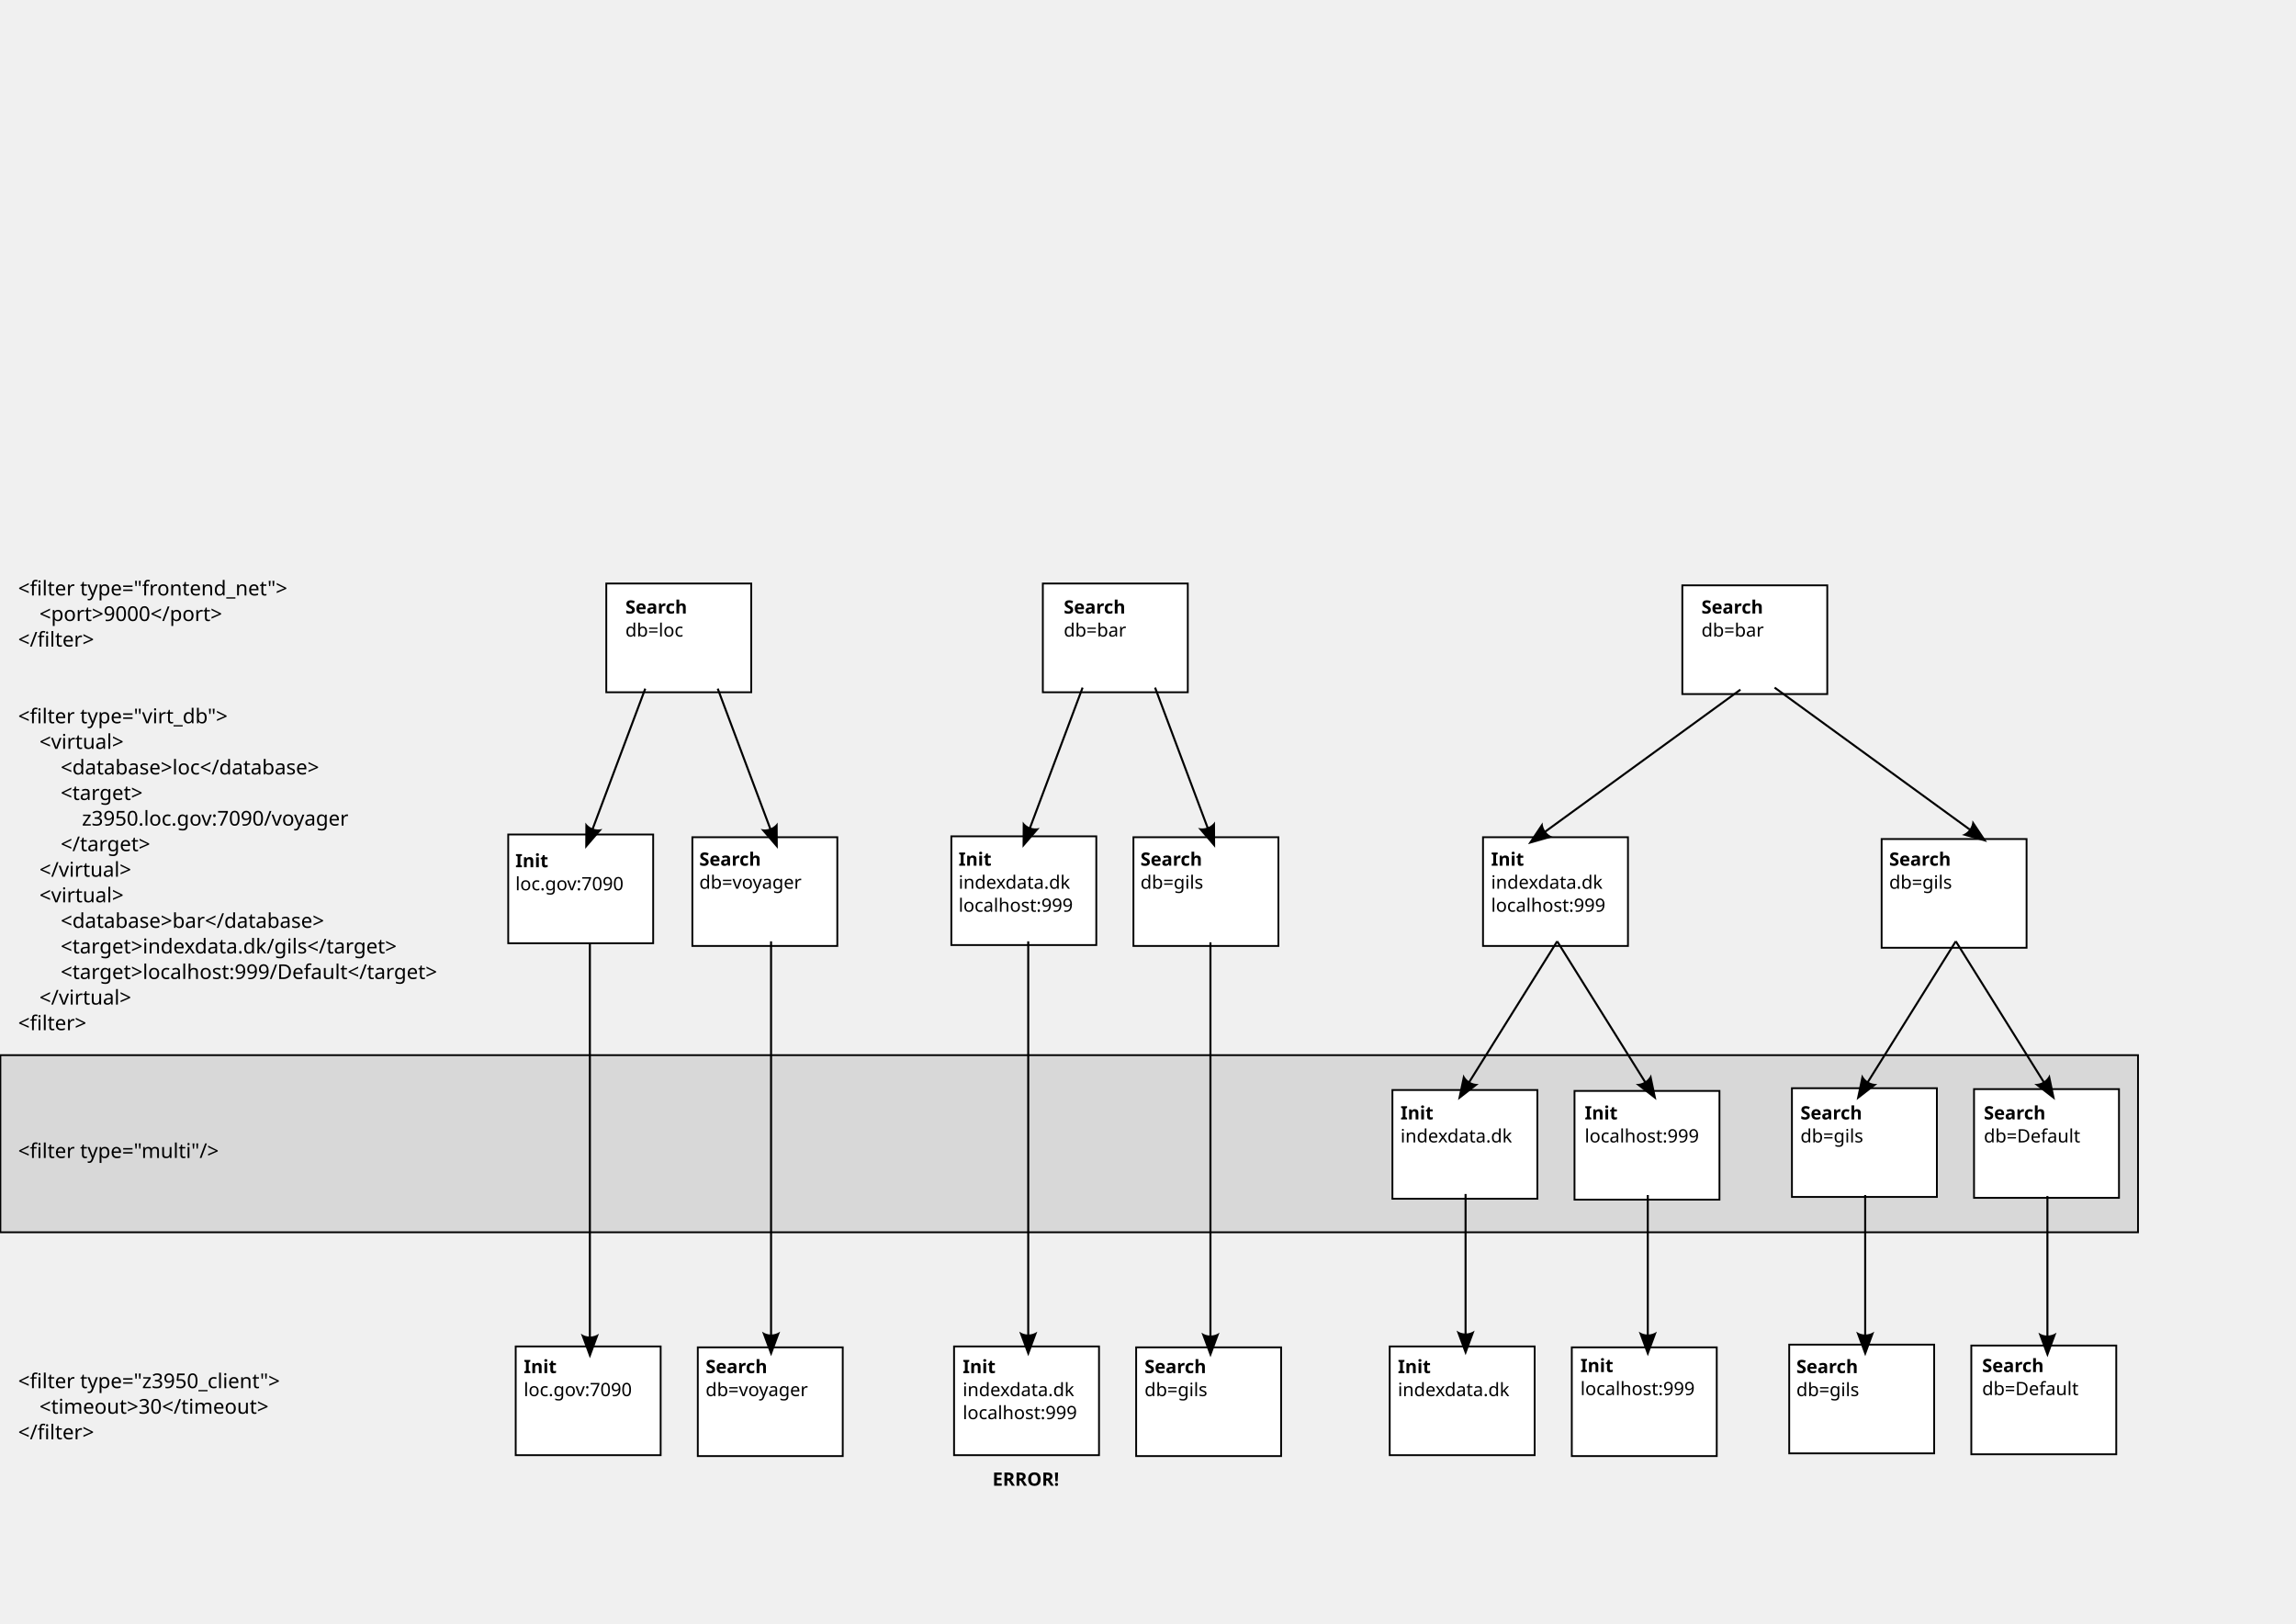
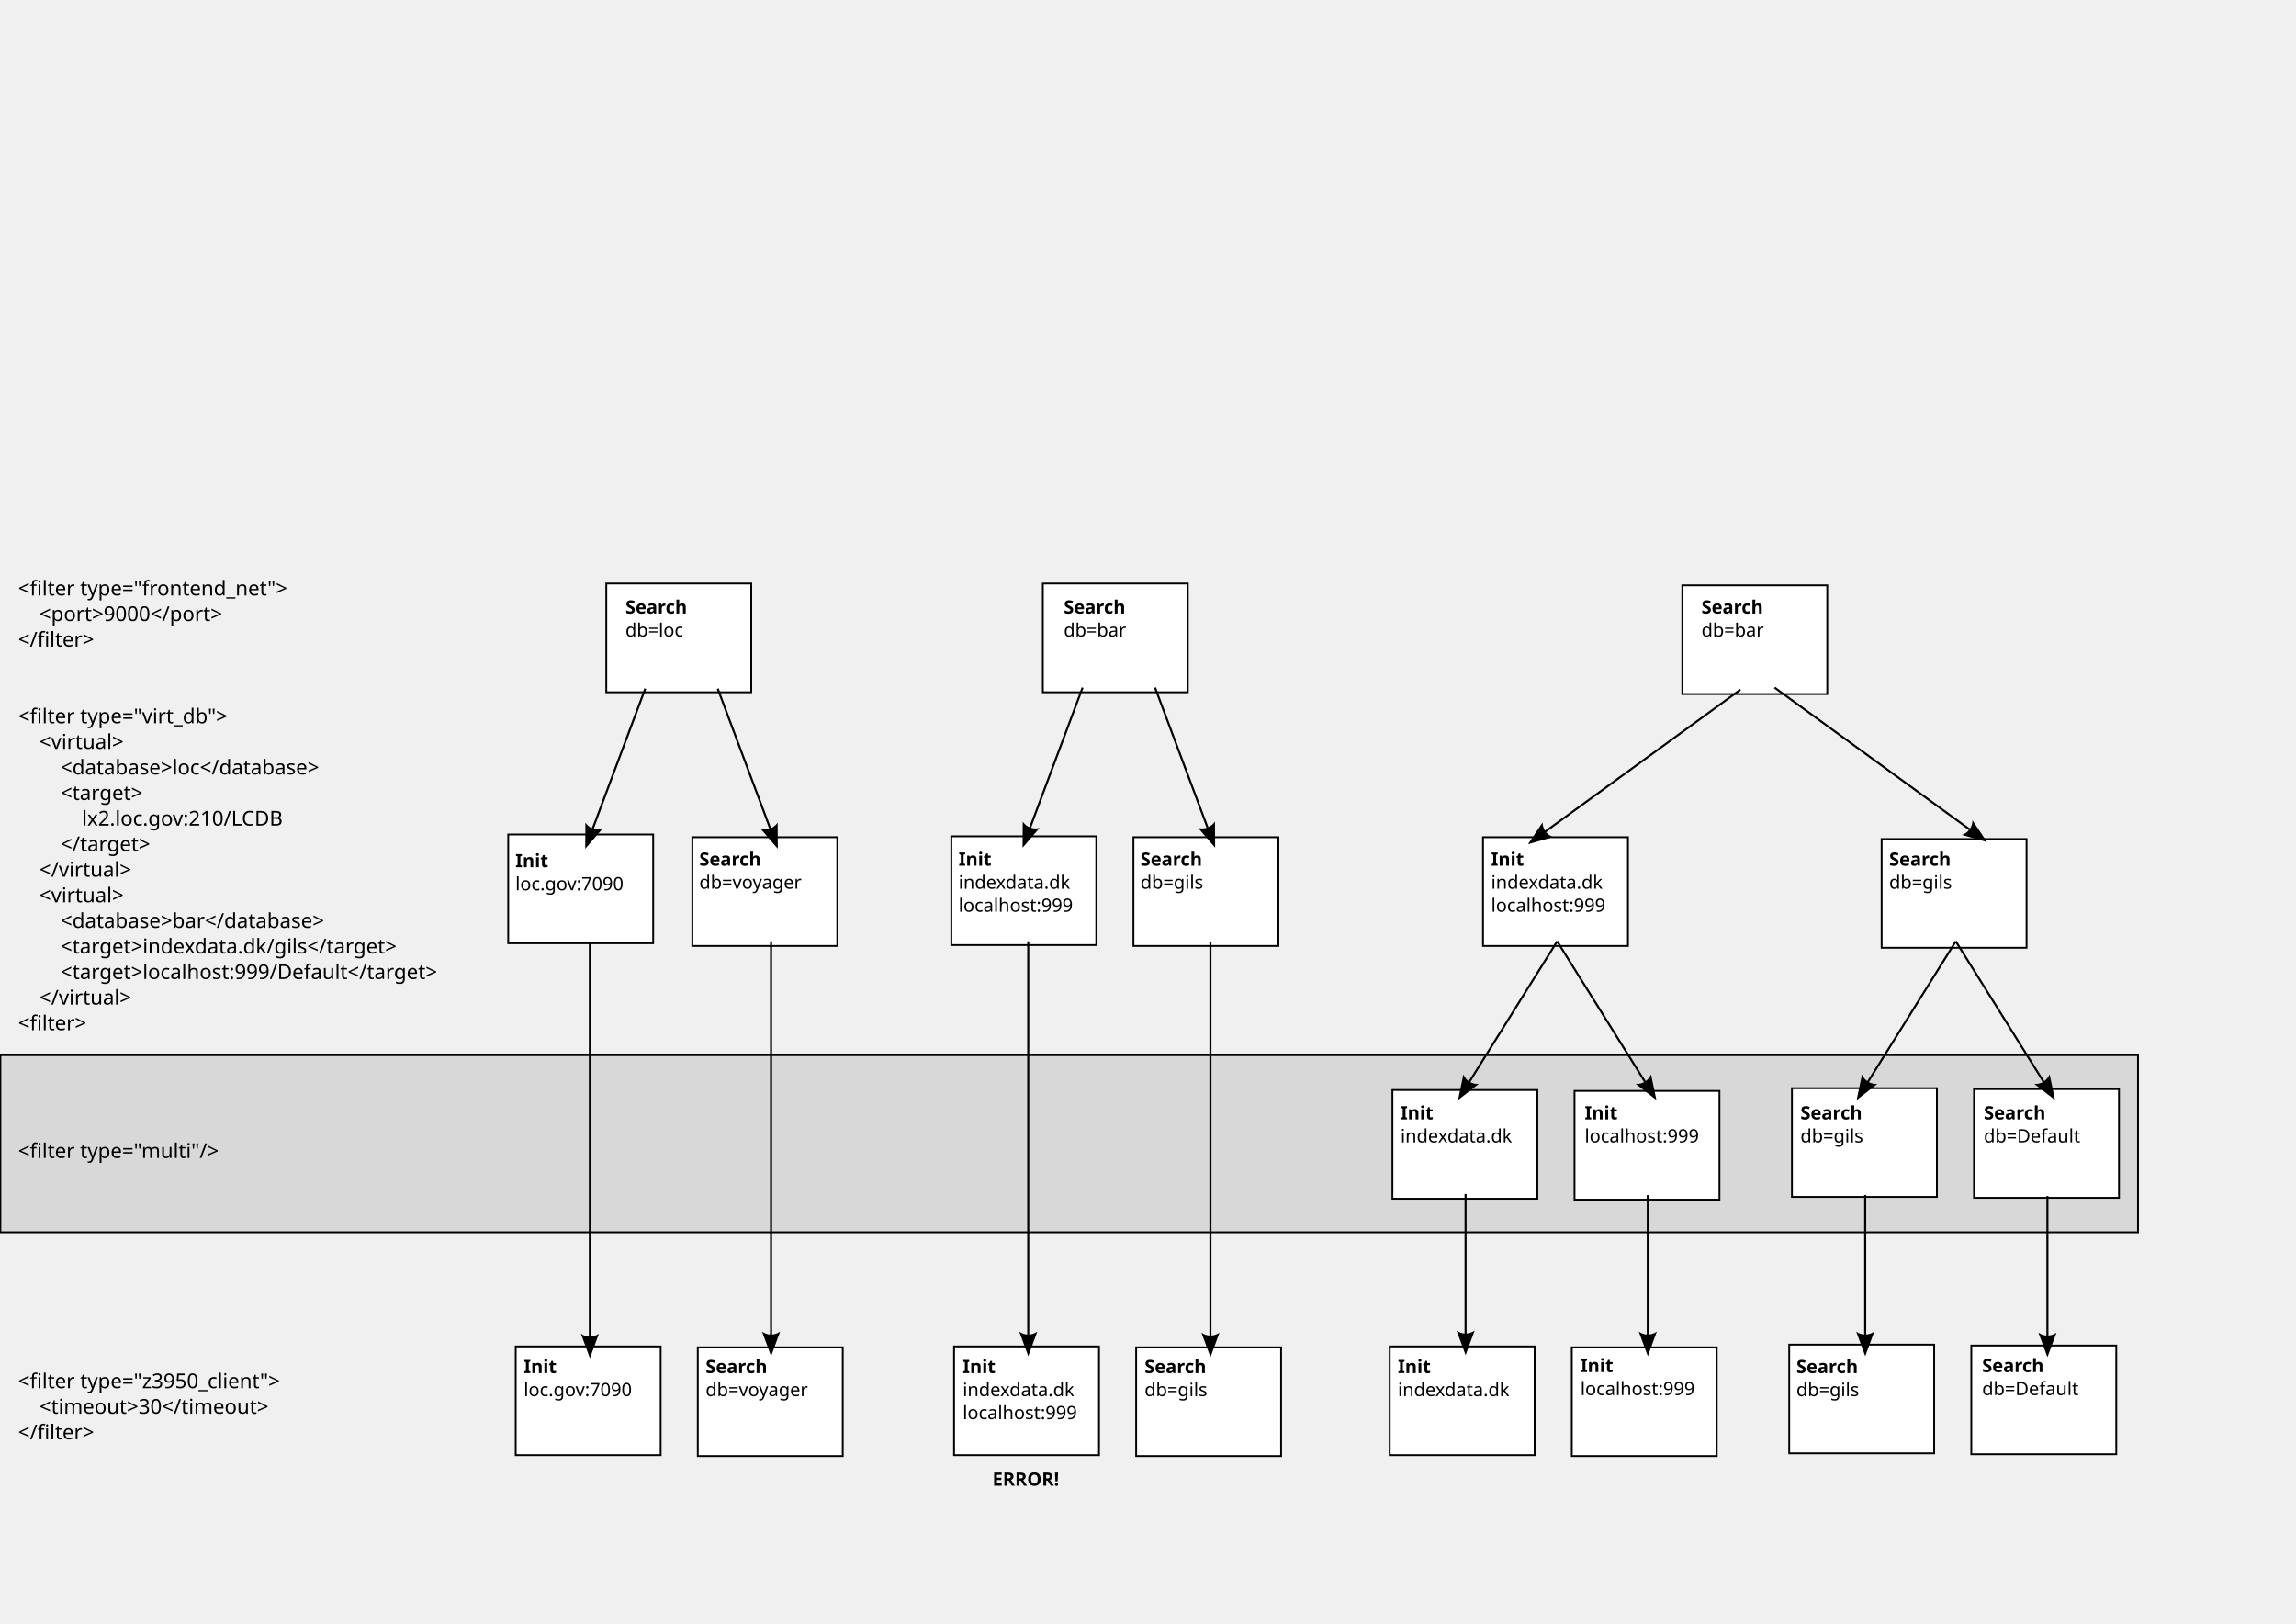
<svg xmlns="http://www.w3.org/2000/svg" width="841.89pt" height="595.276pt" id="svg2">
  <defs id="defs4">
    <marker orient="auto" refY="0.0" refX="0.0" id="Arrow2Lend" style="overflow:visible;">
      <path id="path3661" style="font-size:12.0;fill-rule:evenodd;stroke-width:0.625;stroke-linejoin:round;" d="M 8.719,4.034 L -2.207,0.016 L 8.719,-4.002 C 6.973,-1.63 6.983,1.616 8.719,4.034 z " transform="scale(1.1) rotate(180) translate(-5,0)" />
    </marker>
  </defs>
  <g id="layer1">
    <rect style="opacity:1;fill:#d8d8d8;fill-opacity:1;stroke:#000000;stroke-width:0.886;stroke-linejoin:miter;stroke-miterlimit:4;stroke-dasharray:none;stroke-opacity:1" id="rect6683" width="1045.094" height="86.583" x="0.181" y="515.78" />
    <rect style="opacity:1;fill:#ffffff;fill-opacity:1;stroke:#000000;stroke-width:0.886;stroke-linejoin:miter;stroke-miterlimit:4;stroke-dasharray:none;stroke-opacity:1" id="rect2768" width="70.866" height="53.15" x="963.78" y="657.726" />
    <rect style="opacity:1;fill:#ffffff;fill-opacity:1;stroke:#000000;stroke-width:0.886;stroke-linejoin:miter;stroke-miterlimit:4;stroke-dasharray:none;stroke-opacity:1" id="rect2770" width="70.866" height="53.15" x="874.754" y="657.284" />
    <rect style="opacity:1;fill:#ffffff;fill-opacity:1;stroke:#000000;stroke-width:0.886;stroke-linejoin:miter;stroke-miterlimit:4;stroke-dasharray:none;stroke-opacity:1" id="rect2772" width="70.866" height="53.15" x="768.455" y="658.612" />
    <rect style="opacity:1;fill:#ffffff;fill-opacity:1;stroke:#000000;stroke-width:0.886;stroke-linejoin:miter;stroke-miterlimit:4;stroke-dasharray:none;stroke-opacity:1" id="rect2774" width="70.866" height="53.15" x="679.429" y="658.169" />
    <rect style="opacity:1;fill:#ffffff;fill-opacity:1;stroke:#000000;stroke-width:0.886;stroke-linejoin:miter;stroke-miterlimit:4;stroke-dasharray:none;stroke-opacity:1" id="rect2776" width="70.866" height="53.15" x="555.469" y="658.612" />
    <rect style="opacity:1;fill:#ffffff;fill-opacity:1;stroke:#000000;stroke-width:0.886;stroke-linejoin:miter;stroke-miterlimit:4;stroke-dasharray:none;stroke-opacity:1" id="rect2778" width="70.866" height="53.15" x="466.443" y="658.169" />
    <rect style="opacity:1;fill:#ffffff;fill-opacity:1;stroke:#000000;stroke-width:0.886;stroke-linejoin:miter;stroke-miterlimit:4;stroke-dasharray:none;stroke-opacity:1" id="rect2780" width="70.866" height="53.15" x="341.154" y="658.612" />
    <rect style="opacity:1;fill:#ffffff;fill-opacity:1;stroke:#000000;stroke-width:0.886;stroke-linejoin:miter;stroke-miterlimit:4;stroke-dasharray:none;stroke-opacity:1" id="rect2782" width="70.866" height="53.15" x="252.128" y="658.169" />
    <rect style="opacity:1;fill:#ffffff;fill-opacity:1;stroke:#000000;stroke-width:0.886;stroke-linejoin:miter;stroke-miterlimit:4;stroke-dasharray:none;stroke-opacity:1" id="rect2784" width="70.866" height="53.15" x="965.108" y="532.382" />
    <rect style="opacity:1;fill:#ffffff;fill-opacity:1;stroke:#000000;stroke-width:0.886;stroke-linejoin:miter;stroke-miterlimit:4;stroke-dasharray:none;stroke-opacity:1" id="rect2786" width="70.866" height="53.15" x="876.083" y="531.939" />
    <rect style="opacity:1;fill:#ffffff;fill-opacity:1;stroke:#000000;stroke-width:0.886;stroke-linejoin:miter;stroke-miterlimit:4;stroke-dasharray:none;stroke-opacity:1" id="rect2788" width="70.866" height="53.15" x="769.784" y="533.268" />
    <rect style="opacity:1;fill:#ffffff;fill-opacity:1;stroke:#000000;stroke-width:0.886;stroke-linejoin:miter;stroke-miterlimit:4;stroke-dasharray:none;stroke-opacity:1" id="rect2790" width="70.866" height="53.15" x="680.758" y="532.825" />
    <rect style="opacity:1;fill:#ffffff;fill-opacity:1;stroke:#000000;stroke-width:0.886;stroke-linejoin:miter;stroke-miterlimit:4;stroke-dasharray:none;stroke-opacity:1" id="rect2796" width="70.866" height="53.15" x="919.931" y="410.138" />
    <rect style="opacity:1;fill:#ffffff;fill-opacity:1;stroke:#000000;stroke-width:0.886;stroke-linejoin:miter;stroke-miterlimit:4;stroke-dasharray:none;stroke-opacity:1" id="rect2798" width="70.866" height="53.15" x="725.049" y="409.252" />
    <rect style="opacity:1;fill:#ffffff;fill-opacity:1;stroke:#000000;stroke-width:0.886;stroke-linejoin:miter;stroke-miterlimit:4;stroke-dasharray:none;stroke-opacity:1" id="rect2800" width="70.866" height="53.15" x="554.14" y="409.252" />
    <rect style="opacity:1;fill:#ffffff;fill-opacity:1;stroke:#000000;stroke-width:0.886;stroke-linejoin:miter;stroke-miterlimit:4;stroke-dasharray:none;stroke-opacity:1" id="rect2802" width="70.866" height="53.15" x="465.114" y="408.809" />
    <rect style="opacity:1;fill:#ffffff;fill-opacity:1;stroke:#000000;stroke-width:0.886;stroke-linejoin:miter;stroke-miterlimit:4;stroke-dasharray:none;stroke-opacity:1" id="rect2804" width="70.866" height="53.15" x="338.496" y="409.252" />
    <rect style="opacity:1;fill:#ffffff;fill-opacity:1;stroke:#000000;stroke-width:0.886;stroke-linejoin:miter;stroke-miterlimit:4;stroke-dasharray:none;stroke-opacity:1" id="rect2806" width="70.866" height="53.15" x="248.474" y="407.923" />
    <rect style="opacity:1;fill:#ffffff;fill-opacity:1;stroke:#000000;stroke-width:0.886;stroke-linejoin:miter;stroke-miterlimit:4;stroke-dasharray:none;stroke-opacity:1" id="rect2808" width="70.866" height="53.15" x="296.419" y="285.236" />
    <rect style="opacity:1;fill:#ffffff;fill-opacity:1;stroke:#000000;stroke-width:0.886;stroke-linejoin:miter;stroke-miterlimit:4;stroke-dasharray:none;stroke-opacity:1" id="rect2810" width="70.866" height="53.15" x="509.848" y="285.236" />
    <rect style="opacity:1;fill:#ffffff;fill-opacity:1;stroke:#000000;stroke-width:0.886;stroke-linejoin:miter;stroke-miterlimit:4;stroke-dasharray:none;stroke-opacity:1" id="rect2812" width="70.866" height="53.15" x="822.49" y="286.122" />
    <path style="fill:none;fill-opacity:0.75;fill-rule:evenodd;stroke:#000000;stroke-width:1px;stroke-linecap:butt;stroke-linejoin:miter;stroke-opacity:1;marker-start:none;marker-end:url(#Arrow2Lend)" d="M 1000.984,584.646 C 1000.984,655.512 1000.984,655.512 1000.984,655.512" id="path3546" />
    <path style="fill:none;fill-opacity:0.75;fill-rule:evenodd;stroke:#000000;stroke-width:1px;stroke-linecap:butt;stroke-linejoin:miter;marker-start:none;marker-end:url(#Arrow2Lend);stroke-opacity:1" d="M 911.902,584.146 C 911.902,655.012 911.902,655.012 911.902,655.012" id="path3685" />
    <path style="fill:none;fill-opacity:0.75;fill-rule:evenodd;stroke:#000000;stroke-width:1px;stroke-linecap:butt;stroke-linejoin:miter;marker-start:none;marker-end:url(#Arrow2Lend);stroke-opacity:1" d="M 805.602,584.146 C 805.602,655.012 805.602,655.012 805.602,655.012" id="path3691" />
    <path style="fill:none;fill-opacity:0.75;fill-rule:evenodd;stroke:#000000;stroke-width:1px;stroke-linecap:butt;stroke-linejoin:miter;marker-start:none;marker-end:url(#Arrow2Lend);stroke-opacity:1" d="M 716.52,583.646 C 716.52,654.512 716.52,654.512 716.52,654.512" id="path3693" />
    <path style="fill:#000000;fill-opacity:1;fill-rule:evenodd;stroke:#000000;stroke-width:1px;stroke-linecap:butt;stroke-linejoin:miter;marker-end:url(#Arrow2Lend);stroke-opacity:1" d="M 591.787,460.63 C 591.787,655.512 591.787,655.512 591.787,655.512" id="path3699" />
    <path style="fill:#000000;fill-opacity:1;fill-rule:evenodd;stroke:#000000;stroke-width:1px;stroke-linecap:butt;stroke-linejoin:miter;marker-end:url(#Arrow2Lend);stroke-opacity:1" d="M 502.705,460.13 C 502.705,655.012 502.705,655.012 502.705,655.012" id="path4433" />
    <path style="fill:#000000;fill-opacity:1;fill-rule:evenodd;stroke:#000000;stroke-width:1px;stroke-linecap:butt;stroke-linejoin:miter;marker-end:url(#Arrow2Lend);stroke-opacity:1" d="M 376.972,460.13 C 376.972,655.012 376.972,655.012 376.972,655.012" id="path4435" />
    <path style="fill:#000000;fill-opacity:1;fill-rule:evenodd;stroke:#000000;stroke-width:1px;stroke-linecap:butt;stroke-linejoin:miter;marker-end:url(#Arrow2Lend);stroke-opacity:1" d="M 288.39,461.13 C 288.39,656.012 288.39,656.012 288.39,656.012" id="path4437" />
    <path style="fill:none;fill-opacity:0.75;fill-rule:evenodd;stroke:#000000;stroke-width:1px;stroke-linecap:butt;stroke-linejoin:miter;marker-end:url(#Arrow2Lend);stroke-opacity:1" d="M 761.311,460.13 C 717.02,530.996 717.02,530.996 717.02,530.996" id="path4447" />
    <path style="fill:none;fill-opacity:0.75;fill-rule:evenodd;stroke:#000000;stroke-width:1px;stroke-linecap:butt;stroke-linejoin:miter;marker-end:url(#Arrow2Lend);stroke-opacity:1" d="M 761.311,460.13 C 805.602,530.996 805.602,530.996 805.602,530.996" id="path4449" />
    <path style="fill:none;fill-opacity:0.75;fill-rule:evenodd;stroke:#000000;stroke-width:1px;stroke-linecap:butt;stroke-linejoin:miter;marker-end:url(#Arrow2Lend);stroke-opacity:1" d="M 956.193,460.13 C 911.902,530.996 911.902,530.996 911.902,530.996" id="path4451" />
    <path style="fill:none;fill-opacity:0.75;fill-rule:evenodd;stroke:#000000;stroke-width:1px;stroke-linecap:butt;stroke-linejoin:miter;marker-end:url(#Arrow2Lend);stroke-opacity:1" d="M 956.193,460.13 C 1000.484,530.996 1000.484,530.996 1000.484,530.996" id="path4453" />
    <path style="fill:none;fill-opacity:0.75;fill-rule:evenodd;stroke:#000000;stroke-width:1px;stroke-linecap:butt;stroke-linejoin:miter;marker-end:url(#Arrow2Lend);stroke-opacity:1" d="M 850.894,337.114 C 753.453,407.98 753.453,407.98 753.453,407.98" id="path4455" />
    <path style="fill:none;fill-opacity:0.75;fill-rule:evenodd;stroke:#000000;stroke-width:1px;stroke-linecap:butt;stroke-linejoin:miter;marker-end:url(#Arrow2Lend);stroke-opacity:1" d="M 867.61,336.114 C 965.051,406.98 965.051,406.98 965.051,406.98" id="path4457" />
    <path style="fill:none;fill-opacity:0.75;fill-rule:evenodd;stroke:#000000;stroke-width:1px;stroke-linecap:butt;stroke-linejoin:miter;marker-end:url(#Arrow2Lend);stroke-opacity:1" d="M 315.465,336.614 C 288.89,407.48 288.89,407.48 288.89,407.48" id="path1344" />
    <path style="fill:none;fill-opacity:0.75;fill-rule:evenodd;stroke:#000000;stroke-width:1px;stroke-linecap:butt;stroke-linejoin:miter;marker-end:url(#Arrow2Lend);stroke-opacity:1" d="M 350.898,336.614 C 377.472,407.48 377.472,407.48 377.472,407.48" id="path3547" />
    <path style="fill:none;fill-opacity:0.75;fill-rule:evenodd;stroke:#000000;stroke-width:1px;stroke-linecap:butt;stroke-linejoin:miter;marker-end:url(#Arrow2Lend);stroke-opacity:1" d="M 529.28,336.114 C 502.705,406.98 502.705,406.98 502.705,406.98" id="path4281" />
    <path style="fill:none;fill-opacity:0.75;fill-rule:evenodd;stroke:#000000;stroke-width:1px;stroke-linecap:butt;stroke-linejoin:miter;marker-end:url(#Arrow2Lend);stroke-opacity:1" d="M 564.713,336.114 C 591.287,406.98 591.287,406.98 591.287,406.98" id="path4283" />
    <text xml:space="preserve" style="font-size:10px;font-style:normal;font-variant:normal;font-weight:normal;font-stretch:normal;text-align:start;line-height:125%;writing-mode:lr-tb;text-anchor:start;fill:#000000;fill-opacity:1;stroke:none;stroke-width:1px;stroke-linecap:butt;stroke-linejoin:miter;stroke-opacity:1;font-family:Sans" x="305.765" y="299.92" id="text4285">
      <tspan id="tspan4287" x="305.765" y="299.92" style="font-size:9px;font-style:normal;font-variant:normal;font-weight:bold;font-stretch:normal;text-align:start;line-height:125%;writing-mode:lr-tb;text-anchor:start;font-family:Sans">Search</tspan>
      <tspan x="305.765" y="311.17" id="tspan4291" style="font-size:9px;font-style:normal;font-variant:normal;font-weight:normal;font-stretch:normal;text-align:start;line-height:125%;writing-mode:lr-tb;text-anchor:start;font-family:Sans">db=loc</tspan>
    </text>
    <text xml:space="preserve" style="font-size:10px;font-style:normal;font-variant:normal;font-weight:normal;font-stretch:normal;text-align:start;line-height:125%;writing-mode:lr-tb;text-anchor:start;fill:#000000;fill-opacity:1;stroke:none;stroke-width:1px;stroke-linecap:butt;stroke-linejoin:miter;stroke-opacity:1;font-family:Sans" x="520.08" y="299.92" id="text4297">
      <tspan id="tspan4299" x="520.08" y="299.92" style="font-weight:bold;font-family:Sans;font-style:normal;font-stretch:normal;font-variant:normal;font-size:9;text-anchor:start;text-align:start;writing-mode:lr;line-height:125%">Search</tspan>
      <tspan x="520.08" y="311.17" id="tspan4303" style="font-family:Sans;font-weight:normal;font-style:normal;font-stretch:normal;font-variant:normal;font-size:9;text-anchor:start;text-align:start;writing-mode:lr;line-height:125%">db=bar</tspan>
    </text>
    <text xml:space="preserve" style="font-size:10px;font-style:normal;font-variant:normal;font-weight:normal;font-stretch:normal;text-align:start;line-height:125%;writing-mode:lr-tb;text-anchor:start;fill:#000000;fill-opacity:1;stroke:none;stroke-width:1px;stroke-linecap:butt;stroke-linejoin:miter;stroke-opacity:1;font-family:Sans" x="831.836" y="299.92" id="text4305">
      <tspan id="tspan4307" x="831.836" y="299.92" style="font-weight:bold;font-family:Sans;font-style:normal;font-stretch:normal;font-variant:normal;font-size:9;text-anchor:start;text-align:start;writing-mode:lr;line-height:125%">Search</tspan>
      <tspan x="831.836" y="311.17" id="tspan4311" style="font-family:Sans;font-weight:normal;font-style:normal;font-stretch:normal;font-variant:normal;font-size:9;text-anchor:start;text-align:start;writing-mode:lr;line-height:125%">db=bar</tspan>
    </text>
    <text xml:space="preserve" style="font-size:10px;font-style:normal;font-variant:normal;font-weight:normal;font-stretch:normal;text-align:start;line-height:125%;writing-mode:lr-tb;text-anchor:start;fill:#000000;fill-opacity:1;stroke:none;stroke-width:1px;stroke-linecap:butt;stroke-linejoin:miter;stroke-opacity:1;font-family:Sans" x="8.858" y="291.062" id="text4313">
      <tspan id="tspan4315" x="8.858" y="291.062">&lt;filter type="frontend_net"&gt;</tspan>
      <tspan x="8.858" y="303.562" id="tspan4317">    &lt;port&gt;9000&lt;/port&gt;</tspan>
      <tspan x="8.858" y="316.062" id="tspan4319">&lt;/filter&gt;</tspan>
      <tspan x="8.858" y="328.562" id="tspan4321" />
      <tspan x="8.858" y="341.062" id="tspan4337" />
      <tspan x="8.858" y="353.562" id="tspan7417">&lt;filter type="virt_db"&gt;</tspan>
      <tspan x="8.858" y="366.062" id="tspan4339">    &lt;virtual&gt;</tspan>
      <tspan x="8.858" y="378.562" id="tspan4341">        &lt;database&gt;loc&lt;/database&gt;</tspan>
      <tspan x="8.858" y="391.062" id="tspan4343">        &lt;target&gt;</tspan>
-       <tspan x="8.858" y="403.562" id="tspan4371">            z3950.loc.gov:7090/voyager</tspan>
+       <tspan x="8.858" y="403.562" id="tspan4371">            lx2.loc.gov:210/LCDB</tspan>
      <tspan x="8.858" y="416.062" id="tspan4373">        &lt;/target&gt;</tspan>
      <tspan x="8.858" y="428.562" id="tspan4357">    &lt;/virtual&gt;</tspan>
      <tspan x="8.858" y="441.062" id="tspan4359">    &lt;virtual&gt;</tspan>
      <tspan x="8.858" y="453.562" id="tspan4361">        &lt;database&gt;bar&lt;/database&gt;</tspan>
      <tspan x="8.858" y="466.062" id="tspan4381">        &lt;target&gt;indexdata.dk/gils&lt;/target&gt;</tspan>
      <tspan x="8.858" y="478.562" id="tspan4379">        &lt;target&gt;localhost:999/Default&lt;/target&gt;</tspan>
      <tspan x="8.858" y="491.062" id="tspan4385">    &lt;/virtual&gt;</tspan>
      <tspan x="8.858" y="503.562" id="tspan4387">&lt;filter&gt;</tspan>
      <tspan x="8.858" y="516.062" id="tspan4389" />
      <tspan x="8.858" y="528.562" id="tspan4415" />
      <tspan x="8.858" y="541.062" id="tspan4401" />
      <tspan x="8.858" y="553.562" id="tspan4391" style="fill:#000000;fill-opacity:1" />
      <tspan x="8.858" y="566.062" style="fill:#000000;fill-opacity:1" id="tspan7419">&lt;filter type="multi"/&gt;</tspan>
      <tspan x="8.858" y="578.562" id="tspan4393" />
      <tspan x="8.858" y="591.062" id="tspan4403" />
      <tspan x="8.858" y="603.562" id="tspan4417" />
      <tspan x="8.858" y="616.062" id="tspan4419" />
      <tspan x="8.858" y="628.562" id="tspan4421" />
      <tspan x="8.858" y="641.062" id="tspan4405" />
      <tspan x="8.858" y="653.562" id="tspan4407" />
      <tspan x="8.858" y="666.062" id="tspan4409" />
      <tspan x="8.858" y="678.562" id="tspan4395">&lt;filter type="z3950_client"&gt;</tspan>
      <tspan x="8.858" y="691.062" id="tspan4397">    &lt;timeout&gt;30&lt;/timeout&gt;</tspan>
      <tspan x="8.858" y="703.562" id="tspan4399">&lt;/filter&gt;</tspan>
      <tspan x="8.858" y="716.062" id="tspan4369" />
    </text>
    <text xml:space="preserve" style="font-size:10px;font-style:normal;font-variant:normal;font-weight:normal;font-stretch:normal;text-align:start;line-height:125%;writing-mode:lr-tb;text-anchor:start;fill:#000000;fill-opacity:1;stroke:none;stroke-width:1px;stroke-linecap:butt;stroke-linejoin:miter;stroke-opacity:1;font-family:Sans" x="152" y="591.094" id="text4353">
      <tspan id="tspan4355" x="152" y="591.094" />
    </text>
    <text xml:space="preserve" style="font-size:10px;font-style:normal;font-variant:normal;font-weight:normal;font-stretch:normal;text-align:start;line-height:125%;writing-mode:lr-tb;text-anchor:start;fill:#000000;fill-opacity:1;stroke:none;stroke-width:1px;stroke-linecap:butt;stroke-linejoin:miter;stroke-opacity:1;font-family:Sans" x="40" y="388.094" id="text4411">
      <tspan id="tspan4413" x="40" y="388.094" />
    </text>
    <text xml:space="preserve" style="font-size:10px;font-style:normal;font-variant:normal;font-weight:normal;font-stretch:normal;text-align:start;line-height:125%;writing-mode:lr-tb;text-anchor:start;fill:#000000;fill-opacity:1;stroke:none;stroke-width:1px;stroke-linecap:butt;stroke-linejoin:miter;stroke-opacity:1;font-family:Sans" x="251.972" y="423.936" id="text5155">
      <tspan id="tspan5157" x="251.972" y="423.936" style="font-size:9px;font-style:normal;font-variant:normal;font-weight:bold;font-stretch:normal;text-align:start;line-height:125%;writing-mode:lr-tb;text-anchor:start;font-family:Sans">Init</tspan>
      <tspan x="251.972" y="435.186" style="font-size:9px;font-style:normal;font-variant:normal;font-weight:normal;font-stretch:normal;text-align:start;line-height:125%;writing-mode:lr-tb;text-anchor:start;font-family:Sans" id="tspan5167">loc.gov:7090</tspan>
    </text>
    <text xml:space="preserve" style="font-size:9px;font-style:normal;font-variant:normal;font-weight:normal;font-stretch:normal;text-align:start;line-height:125%;writing-mode:lr-tb;text-anchor:start;fill:#000000;fill-opacity:1;stroke:none;stroke-width:1px;stroke-linecap:butt;stroke-linejoin:miter;stroke-opacity:1;font-family:Sans" x="468.662" y="423.176" id="text5159">
      <tspan id="tspan5161" x="468.662" y="423.176" style="font-size:9px;font-style:normal;font-variant:normal;font-weight:bold;font-stretch:normal;text-align:start;line-height:125%;writing-mode:lr-tb;text-anchor:start;font-family:Sans">Init</tspan>
      <tspan x="468.662" y="434.426" style="font-size:9px;font-style:normal;font-variant:normal;font-weight:normal;font-stretch:normal;text-align:start;line-height:125%;writing-mode:lr-tb;text-anchor:start;font-family:Sans" id="tspan5169">indexdata.dk</tspan>
      <tspan x="468.662" y="445.676" style="font-size:9px;font-style:normal;font-variant:normal;font-weight:normal;font-stretch:normal;text-align:start;line-height:125%;writing-mode:lr-tb;text-anchor:start;font-family:Sans" id="tspan5171">localhost:999</tspan>
    </text>
    <text xml:space="preserve" style="font-size:9px;font-style:normal;font-variant:normal;font-weight:normal;font-stretch:normal;text-align:start;line-height:125%;writing-mode:lr-tb;text-anchor:start;fill:#000000;fill-opacity:1;stroke:none;stroke-width:1px;stroke-linecap:butt;stroke-linejoin:miter;stroke-opacity:1;font-family:Sans" x="432" y="557.094" id="text5905">
      <tspan id="tspan5907" x="432" y="557.094" />
    </text>
    <text xml:space="preserve" style="font-size:9px;font-style:normal;font-variant:normal;font-weight:normal;font-stretch:normal;text-align:start;line-height:125%;writing-mode:lr-tb;text-anchor:start;fill:#000000;fill-opacity:1;stroke:none;stroke-width:1px;stroke-linecap:butt;stroke-linejoin:miter;stroke-opacity:1;font-family:Sans" x="729.005" y="423.176" id="text5909">
      <tspan id="tspan5911" x="729.005" y="423.176" style="font-size:9px;font-style:normal;font-variant:normal;font-weight:bold;font-stretch:normal;text-align:start;line-height:125%;writing-mode:lr-tb;text-anchor:start;font-family:Sans">Init</tspan>
      <tspan x="729.005" y="434.426" style="font-size:9px;font-style:normal;font-variant:normal;font-weight:normal;font-stretch:normal;text-align:start;line-height:125%;writing-mode:lr-tb;text-anchor:start;font-family:Sans" id="tspan5913">indexdata.dk</tspan>
      <tspan x="729.005" y="445.676" style="font-size:9px;font-style:normal;font-variant:normal;font-weight:normal;font-stretch:normal;text-align:start;line-height:125%;writing-mode:lr-tb;text-anchor:start;font-family:Sans" id="tspan5915">localhost:999</tspan>
    </text>
    <text xml:space="preserve" style="font-size:10px;font-style:normal;font-variant:normal;font-weight:normal;font-stretch:normal;text-align:start;line-height:125%;writing-mode:lr-tb;text-anchor:start;fill:#000000;fill-opacity:1;stroke:none;stroke-width:1px;stroke-linecap:butt;stroke-linejoin:miter;stroke-opacity:1;font-family:Sans" x="256.064" y="671.208" id="text5921">
      <tspan id="tspan5923" x="256.064" y="671.208" style="font-size:9px;font-style:normal;font-variant:normal;font-weight:bold;font-stretch:normal;text-align:start;line-height:125%;writing-mode:lr-tb;text-anchor:start;font-family:Sans">Init</tspan>
      <tspan x="256.064" y="682.458" style="font-size:9px;font-style:normal;font-variant:normal;font-weight:normal;font-stretch:normal;text-align:start;line-height:125%;writing-mode:lr-tb;text-anchor:start;font-family:Sans" id="tspan5925">loc.gov:7090</tspan>
    </text>
    <text xml:space="preserve" style="font-size:9px;font-style:normal;font-variant:normal;font-weight:normal;font-stretch:normal;text-align:start;line-height:125%;writing-mode:lr-tb;text-anchor:start;fill:#000000;fill-opacity:1;stroke:none;stroke-width:1px;stroke-linecap:butt;stroke-linejoin:miter;stroke-opacity:1;font-family:Sans" x="470.662" y="671.208" id="text5927">
      <tspan id="tspan5929" x="470.662" y="671.208" style="font-size:9px;font-style:normal;font-variant:normal;font-weight:bold;font-stretch:normal;text-align:start;line-height:125%;writing-mode:lr-tb;text-anchor:start;font-family:Sans">Init</tspan>
      <tspan x="470.662" y="682.458" style="font-size:9px;font-style:normal;font-variant:normal;font-weight:normal;font-stretch:normal;text-align:start;line-height:125%;writing-mode:lr-tb;text-anchor:start;font-family:Sans" id="tspan5931">indexdata.dk</tspan>
      <tspan x="470.662" y="693.708" style="font-size:9px;font-style:normal;font-variant:normal;font-weight:normal;font-stretch:normal;text-align:start;line-height:125%;writing-mode:lr-tb;text-anchor:start;font-family:Sans" id="tspan5933">localhost:999</tspan>
    </text>
    <text xml:space="preserve" style="font-size:9px;font-style:normal;font-variant:normal;font-weight:normal;font-stretch:normal;text-align:start;line-height:125%;writing-mode:lr-tb;text-anchor:start;fill:#000000;fill-opacity:1;stroke:none;stroke-width:1px;stroke-linecap:butt;stroke-linejoin:miter;stroke-opacity:1;font-family:Sans" x="684.714" y="547.192" id="text5935">
      <tspan id="tspan5937" x="684.714" y="547.192" style="font-size:9px;font-style:normal;font-variant:normal;font-weight:bold;font-stretch:normal;text-align:start;line-height:125%;writing-mode:lr-tb;text-anchor:start;font-family:Sans">Init</tspan>
      <tspan x="684.714" y="558.442" style="font-size:9px;font-style:normal;font-variant:normal;font-weight:normal;font-stretch:normal;text-align:start;line-height:125%;writing-mode:lr-tb;text-anchor:start;font-family:Sans" id="tspan5939">indexdata.dk</tspan>
      <tspan x="684.714" y="569.692" style="font-size:9px;font-style:normal;font-variant:normal;font-weight:normal;font-stretch:normal;text-align:start;line-height:125%;writing-mode:lr-tb;text-anchor:start;font-family:Sans" id="tspan5941" />
    </text>
    <text xml:space="preserve" style="font-size:9px;font-style:normal;font-variant:normal;font-weight:normal;font-stretch:normal;text-align:start;line-height:125%;writing-mode:lr-tb;text-anchor:start;fill:#000000;fill-opacity:1;stroke:none;stroke-width:1px;stroke-linecap:butt;stroke-linejoin:miter;stroke-opacity:1;font-family:Sans" x="774.768" y="547.192" id="text5943">
      <tspan id="tspan5945" x="774.768" y="547.192" style="font-size:9px;font-style:normal;font-variant:normal;font-weight:bold;font-stretch:normal;text-align:start;line-height:125%;writing-mode:lr-tb;text-anchor:start;font-family:Sans">Init</tspan>
      <tspan x="774.768" y="558.442" style="font-size:9px;font-style:normal;font-variant:normal;font-weight:normal;font-stretch:normal;text-align:start;line-height:125%;writing-mode:lr-tb;text-anchor:start;font-family:Sans" id="tspan5949">localhost:999</tspan>
    </text>
    <text xml:space="preserve" style="font-size:9px;font-style:normal;font-variant:normal;font-weight:bold;font-stretch:normal;text-align:start;line-height:125%;writing-mode:lr-tb;text-anchor:start;fill:#000000;fill-opacity:1;stroke:none;stroke-width:1px;stroke-linecap:butt;stroke-linejoin:miter;stroke-opacity:1;font-family:Sans" x="755" y="319.094" id="text7435">
      <tspan id="tspan7437" x="755" y="319.094" />
    </text>
    <text xml:space="preserve" style="font-size:10px;font-style:normal;font-variant:normal;font-weight:normal;font-stretch:normal;text-align:start;line-height:125%;writing-mode:lr-tb;text-anchor:start;fill:#000000;fill-opacity:1;stroke:none;stroke-width:1px;stroke-linecap:butt;stroke-linejoin:miter;stroke-opacity:1;font-family:Sans" x="341.884" y="423.176" id="text7441">
      <tspan id="tspan7443" x="341.884" y="423.176" style="font-size:9px;font-style:normal;font-variant:normal;font-weight:bold;font-stretch:normal;text-align:start;line-height:125%;writing-mode:lr-tb;text-anchor:start;font-family:Sans">Search</tspan>
      <tspan x="341.884" y="434.426" id="tspan7445" style="font-size:9px;font-style:normal;font-variant:normal;font-weight:normal;font-stretch:normal;text-align:start;line-height:125%;writing-mode:lr-tb;text-anchor:start;font-family:Sans">db=voyager</tspan>
    </text>
    <text xml:space="preserve" style="font-size:10px;font-style:normal;font-variant:normal;font-weight:normal;font-stretch:normal;text-align:start;line-height:125%;writing-mode:lr-tb;text-anchor:start;fill:#000000;fill-opacity:1;stroke:none;stroke-width:1px;stroke-linecap:butt;stroke-linejoin:miter;stroke-opacity:1;font-family:Sans" x="344.976" y="671.208" id="text7447">
      <tspan id="tspan7449" x="344.976" y="671.208" style="font-size:9px;font-style:normal;font-variant:normal;font-weight:bold;font-stretch:normal;text-align:start;line-height:125%;writing-mode:lr-tb;text-anchor:start;font-family:Sans">Search</tspan>
      <tspan x="344.976" y="682.458" id="tspan7451" style="font-size:9px;font-style:normal;font-variant:normal;font-weight:normal;font-stretch:normal;text-align:start;line-height:125%;writing-mode:lr-tb;text-anchor:start;font-family:Sans">db=voyager</tspan>
    </text>
    <text xml:space="preserve" style="font-size:9px;font-style:normal;font-variant:normal;font-weight:bold;font-stretch:normal;text-align:start;line-height:125%;writing-mode:lr-tb;text-anchor:start;fill:#000000;fill-opacity:1;stroke:none;stroke-width:1px;stroke-linecap:butt;stroke-linejoin:miter;stroke-opacity:1;font-family:Sans" x="485.218" y="726.25" id="text7453">
      <tspan id="tspan7455" x="485.218" y="726.25">ERROR!</tspan>
    </text>
    <text xml:space="preserve" style="font-size:10px;font-style:normal;font-variant:normal;font-weight:normal;font-stretch:normal;text-align:start;line-height:125%;writing-mode:lr-tb;text-anchor:start;fill:#000000;fill-opacity:1;stroke:none;stroke-width:1px;stroke-linecap:butt;stroke-linejoin:miter;stroke-opacity:1;font-family:Sans" x="557.574" y="423.176" id="text7457">
      <tspan id="tspan7459" x="557.574" y="423.176" style="font-size:9px;font-style:normal;font-variant:normal;font-weight:bold;font-stretch:normal;text-align:start;line-height:125%;writing-mode:lr-tb;text-anchor:start;font-family:Sans">Search</tspan>
      <tspan x="557.574" y="434.426" id="tspan7461" style="font-size:9px;font-style:normal;font-variant:normal;font-weight:normal;font-stretch:normal;text-align:start;line-height:125%;writing-mode:lr-tb;text-anchor:start;font-family:Sans">db=gils</tspan>
    </text>
    <text xml:space="preserve" style="font-size:9px;font-style:normal;font-variant:normal;font-weight:bold;font-stretch:normal;text-align:start;line-height:125%;writing-mode:lr-tb;text-anchor:start;fill:#000000;fill-opacity:1;stroke:none;stroke-width:1px;stroke-linecap:butt;stroke-linejoin:miter;stroke-opacity:1;font-family:Sans" x="682" y="413.094" id="text7463">
      <tspan id="tspan7465" x="682" y="413.094" />
    </text>
    <text xml:space="preserve" style="font-size:10px;font-style:normal;font-variant:normal;font-weight:normal;font-stretch:normal;text-align:start;line-height:125%;writing-mode:lr-tb;text-anchor:start;fill:#000000;fill-opacity:1;stroke:none;stroke-width:1px;stroke-linecap:butt;stroke-linejoin:miter;stroke-opacity:1;font-family:Sans" x="559.574" y="671.208" id="text7467">
      <tspan id="tspan7469" x="559.574" y="671.208" style="font-size:9px;font-style:normal;font-variant:normal;font-weight:bold;font-stretch:normal;text-align:start;line-height:125%;writing-mode:lr-tb;text-anchor:start;font-family:Sans">Search</tspan>
      <tspan x="559.574" y="682.458" id="tspan7471" style="font-size:9px;font-style:normal;font-variant:normal;font-weight:normal;font-stretch:normal;text-align:start;line-height:125%;writing-mode:lr-tb;text-anchor:start;font-family:Sans">db=gils</tspan>
    </text>
    <text xml:space="preserve" style="font-size:9px;font-style:normal;font-variant:normal;font-weight:normal;font-stretch:normal;text-align:start;line-height:125%;writing-mode:lr-tb;text-anchor:start;fill:#000000;fill-opacity:1;stroke:none;stroke-width:1px;stroke-linecap:butt;stroke-linejoin:miter;stroke-opacity:1;font-family:Sans" x="683.419" y="671.208" id="text7473">
      <tspan id="tspan7475" x="683.419" y="671.208" style="font-size:9px;font-style:normal;font-variant:normal;font-weight:bold;font-stretch:normal;text-align:start;line-height:125%;writing-mode:lr-tb;text-anchor:start;font-family:Sans">Init</tspan>
      <tspan x="683.419" y="682.458" style="font-size:9px;font-style:normal;font-variant:normal;font-weight:normal;font-stretch:normal;text-align:start;line-height:125%;writing-mode:lr-tb;text-anchor:start;font-family:Sans" id="tspan7477">indexdata.dk</tspan>
      <tspan x="683.419" y="693.708" style="font-size:9px;font-style:normal;font-variant:normal;font-weight:normal;font-stretch:normal;text-align:start;line-height:125%;writing-mode:lr-tb;text-anchor:start;font-family:Sans" id="tspan7479" />
    </text>
    <text xml:space="preserve" style="font-size:9px;font-style:normal;font-variant:normal;font-weight:normal;font-stretch:normal;text-align:start;line-height:125%;writing-mode:lr-tb;text-anchor:start;fill:#000000;fill-opacity:1;stroke:none;stroke-width:1px;stroke-linecap:butt;stroke-linejoin:miter;stroke-opacity:1;font-family:Sans" x="772.67" y="670.709" id="text7481">
      <tspan id="tspan7483" x="772.67" y="670.709" style="font-size:9px;font-style:normal;font-variant:normal;font-weight:bold;font-stretch:normal;text-align:start;line-height:125%;writing-mode:lr-tb;text-anchor:start;font-family:Sans">Init</tspan>
      <tspan x="772.67" y="681.959" style="font-size:9px;font-style:normal;font-variant:normal;font-weight:normal;font-stretch:normal;text-align:start;line-height:125%;writing-mode:lr-tb;text-anchor:start;font-family:Sans" id="tspan7485">localhost:999</tspan>
    </text>
    <text xml:space="preserve" style="font-size:10px;font-style:normal;font-variant:normal;font-weight:normal;font-stretch:normal;text-align:start;line-height:125%;writing-mode:lr-tb;text-anchor:start;fill:#000000;fill-opacity:1;stroke:none;stroke-width:1px;stroke-linecap:butt;stroke-linejoin:miter;stroke-opacity:1;font-family:Sans" x="923.622" y="423.176" id="text7487">
      <tspan id="tspan7489" x="923.622" y="423.176" style="font-size:9px;font-style:normal;font-variant:normal;font-weight:bold;font-stretch:normal;text-align:start;line-height:125%;writing-mode:lr-tb;text-anchor:start;font-family:Sans">Search</tspan>
      <tspan x="923.622" y="434.426" id="tspan7491" style="font-size:9px;font-style:normal;font-variant:normal;font-weight:normal;font-stretch:normal;text-align:start;line-height:125%;writing-mode:lr-tb;text-anchor:start;font-family:Sans">db=gils</tspan>
    </text>
    <text xml:space="preserve" style="font-size:10px;font-style:normal;font-variant:normal;font-weight:normal;font-stretch:normal;text-align:start;line-height:125%;writing-mode:lr-tb;text-anchor:start;fill:#000000;fill-opacity:1;stroke:none;stroke-width:1px;stroke-linecap:butt;stroke-linejoin:miter;stroke-opacity:1;font-family:Sans" x="880.238" y="547.192" id="text7493">
      <tspan id="tspan7495" x="880.238" y="547.192" style="font-size:9px;font-style:normal;font-variant:normal;font-weight:bold;font-stretch:normal;text-align:start;line-height:125%;writing-mode:lr-tb;text-anchor:start;font-family:Sans">Search</tspan>
      <tspan x="880.238" y="558.442" id="tspan7497" style="font-size:9px;font-style:normal;font-variant:normal;font-weight:normal;font-stretch:normal;text-align:start;line-height:125%;writing-mode:lr-tb;text-anchor:start;font-family:Sans">db=gils</tspan>
    </text>
    <text xml:space="preserve" style="font-size:10px;font-style:normal;font-variant:normal;font-weight:normal;font-stretch:normal;text-align:start;line-height:125%;writing-mode:lr-tb;text-anchor:start;fill:#000000;fill-opacity:1;stroke:none;stroke-width:1px;stroke-linecap:butt;stroke-linejoin:miter;stroke-opacity:1;font-family:Sans" x="969.913" y="547.192" id="text7499">
      <tspan id="tspan7501" x="969.913" y="547.192" style="font-size:9px;font-style:normal;font-variant:normal;font-weight:bold;font-stretch:normal;text-align:start;line-height:125%;writing-mode:lr-tb;text-anchor:start;font-family:Sans">Search</tspan>
      <tspan x="969.913" y="558.442" id="tspan7503" style="font-size:9px;font-style:normal;font-variant:normal;font-weight:normal;font-stretch:normal;text-align:start;line-height:125%;writing-mode:lr-tb;text-anchor:start;font-family:Sans">db=Default</tspan>
    </text>
    <text xml:space="preserve" style="font-size:9px;font-style:normal;font-variant:normal;font-weight:bold;font-stretch:normal;text-align:start;line-height:125%;writing-mode:lr-tb;text-anchor:start;fill:#000000;fill-opacity:1;stroke:none;stroke-width:1px;stroke-linecap:butt;stroke-linejoin:miter;stroke-opacity:1;font-family:Sans" x="866" y="617.094" id="text7505">
      <tspan id="tspan7507" x="866" y="617.094" />
    </text>
    <text xml:space="preserve" style="font-size:10px;font-style:normal;font-variant:normal;font-weight:normal;font-stretch:normal;text-align:start;line-height:125%;writing-mode:lr-tb;text-anchor:start;fill:#000000;fill-opacity:1;stroke:none;stroke-width:1px;stroke-linecap:butt;stroke-linejoin:miter;stroke-opacity:1;font-family:Sans" x="878.238" y="671.208" id="text7509">
      <tspan id="tspan7511" x="878.238" y="671.208" style="font-size:9px;font-style:normal;font-variant:normal;font-weight:bold;font-stretch:normal;text-align:start;line-height:125%;writing-mode:lr-tb;text-anchor:start;font-family:Sans">Search</tspan>
      <tspan x="878.238" y="682.458" id="tspan7513" style="font-size:9px;font-style:normal;font-variant:normal;font-weight:normal;font-stretch:normal;text-align:start;line-height:125%;writing-mode:lr-tb;text-anchor:start;font-family:Sans">db=gils</tspan>
    </text>
    <text xml:space="preserve" style="font-size:10px;font-style:normal;font-variant:normal;font-weight:normal;font-stretch:normal;text-align:start;line-height:125%;writing-mode:lr-tb;text-anchor:start;fill:#000000;fill-opacity:1;stroke:none;stroke-width:1px;stroke-linecap:butt;stroke-linejoin:miter;stroke-opacity:1;font-family:Sans" x="969.065" y="670.709" id="text7515">
      <tspan id="tspan7517" x="969.065" y="670.709" style="font-size:9px;font-style:normal;font-variant:normal;font-weight:bold;font-stretch:normal;text-align:start;line-height:125%;writing-mode:lr-tb;text-anchor:start;font-family:Sans">Search</tspan>
      <tspan x="969.065" y="681.959" id="tspan7519" style="font-size:9px;font-style:normal;font-variant:normal;font-weight:normal;font-stretch:normal;text-align:start;line-height:125%;writing-mode:lr-tb;text-anchor:start;font-family:Sans">db=Default</tspan>
    </text>
  </g>
</svg>
